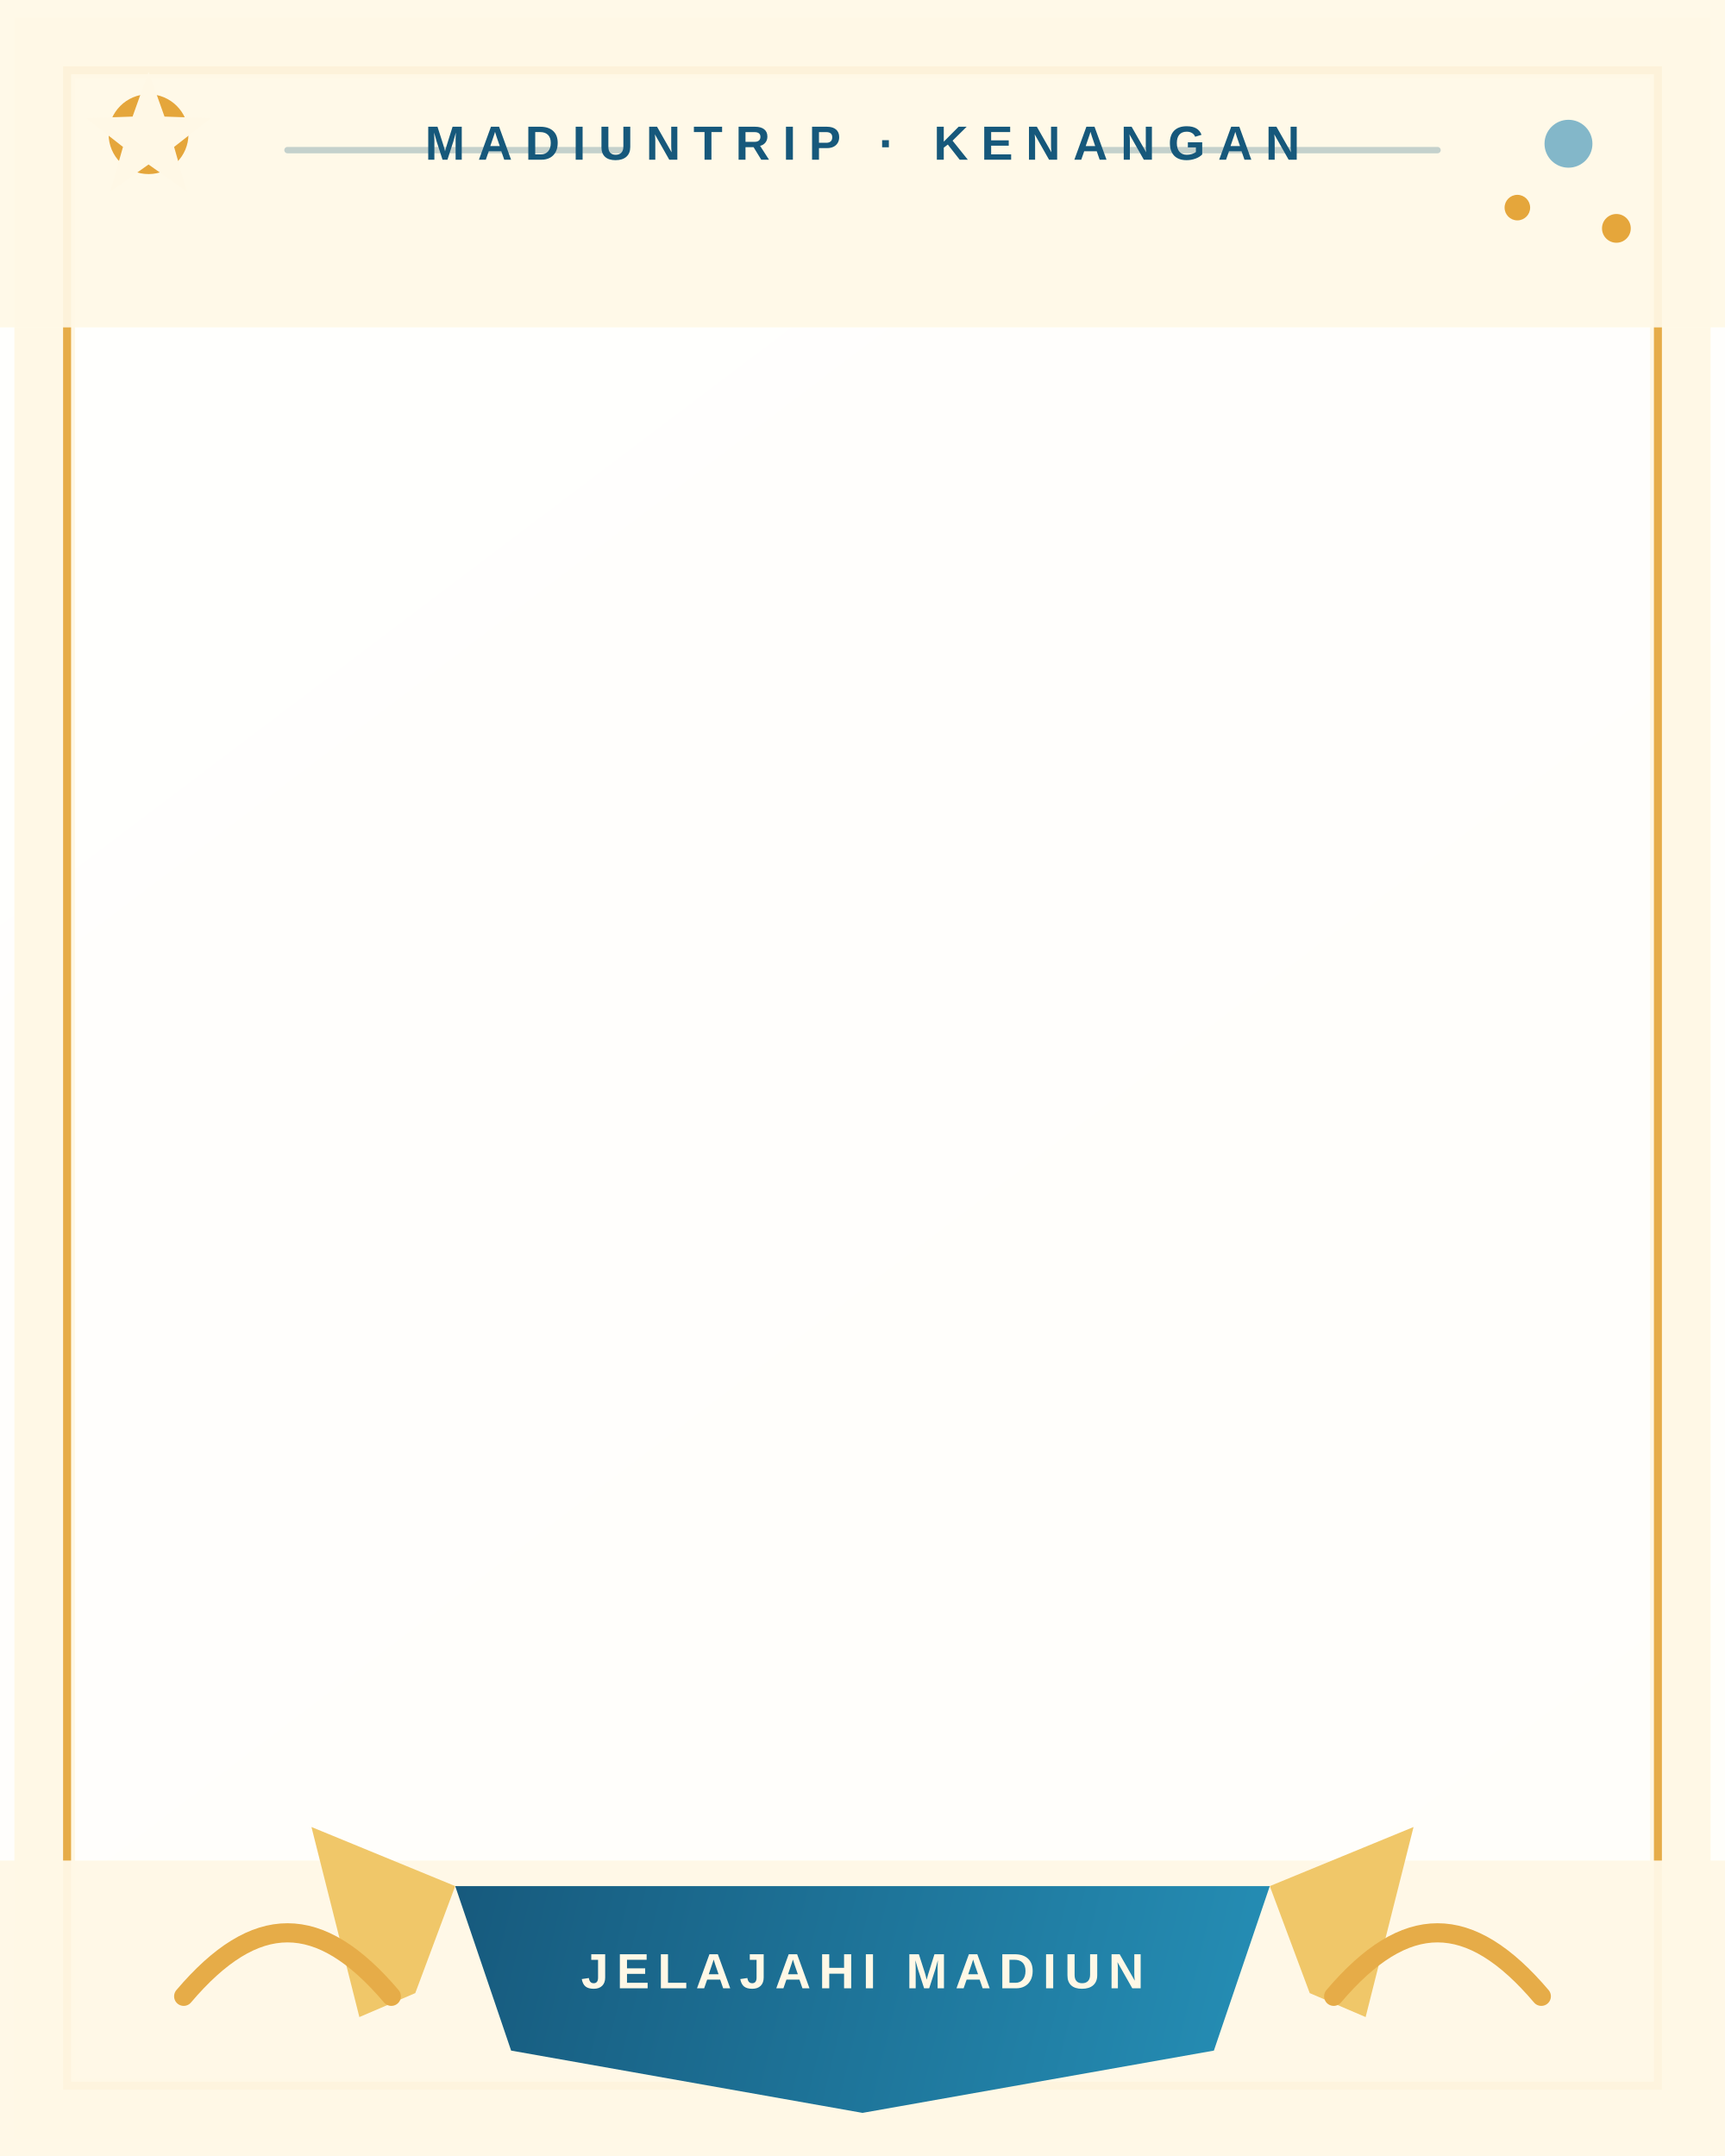
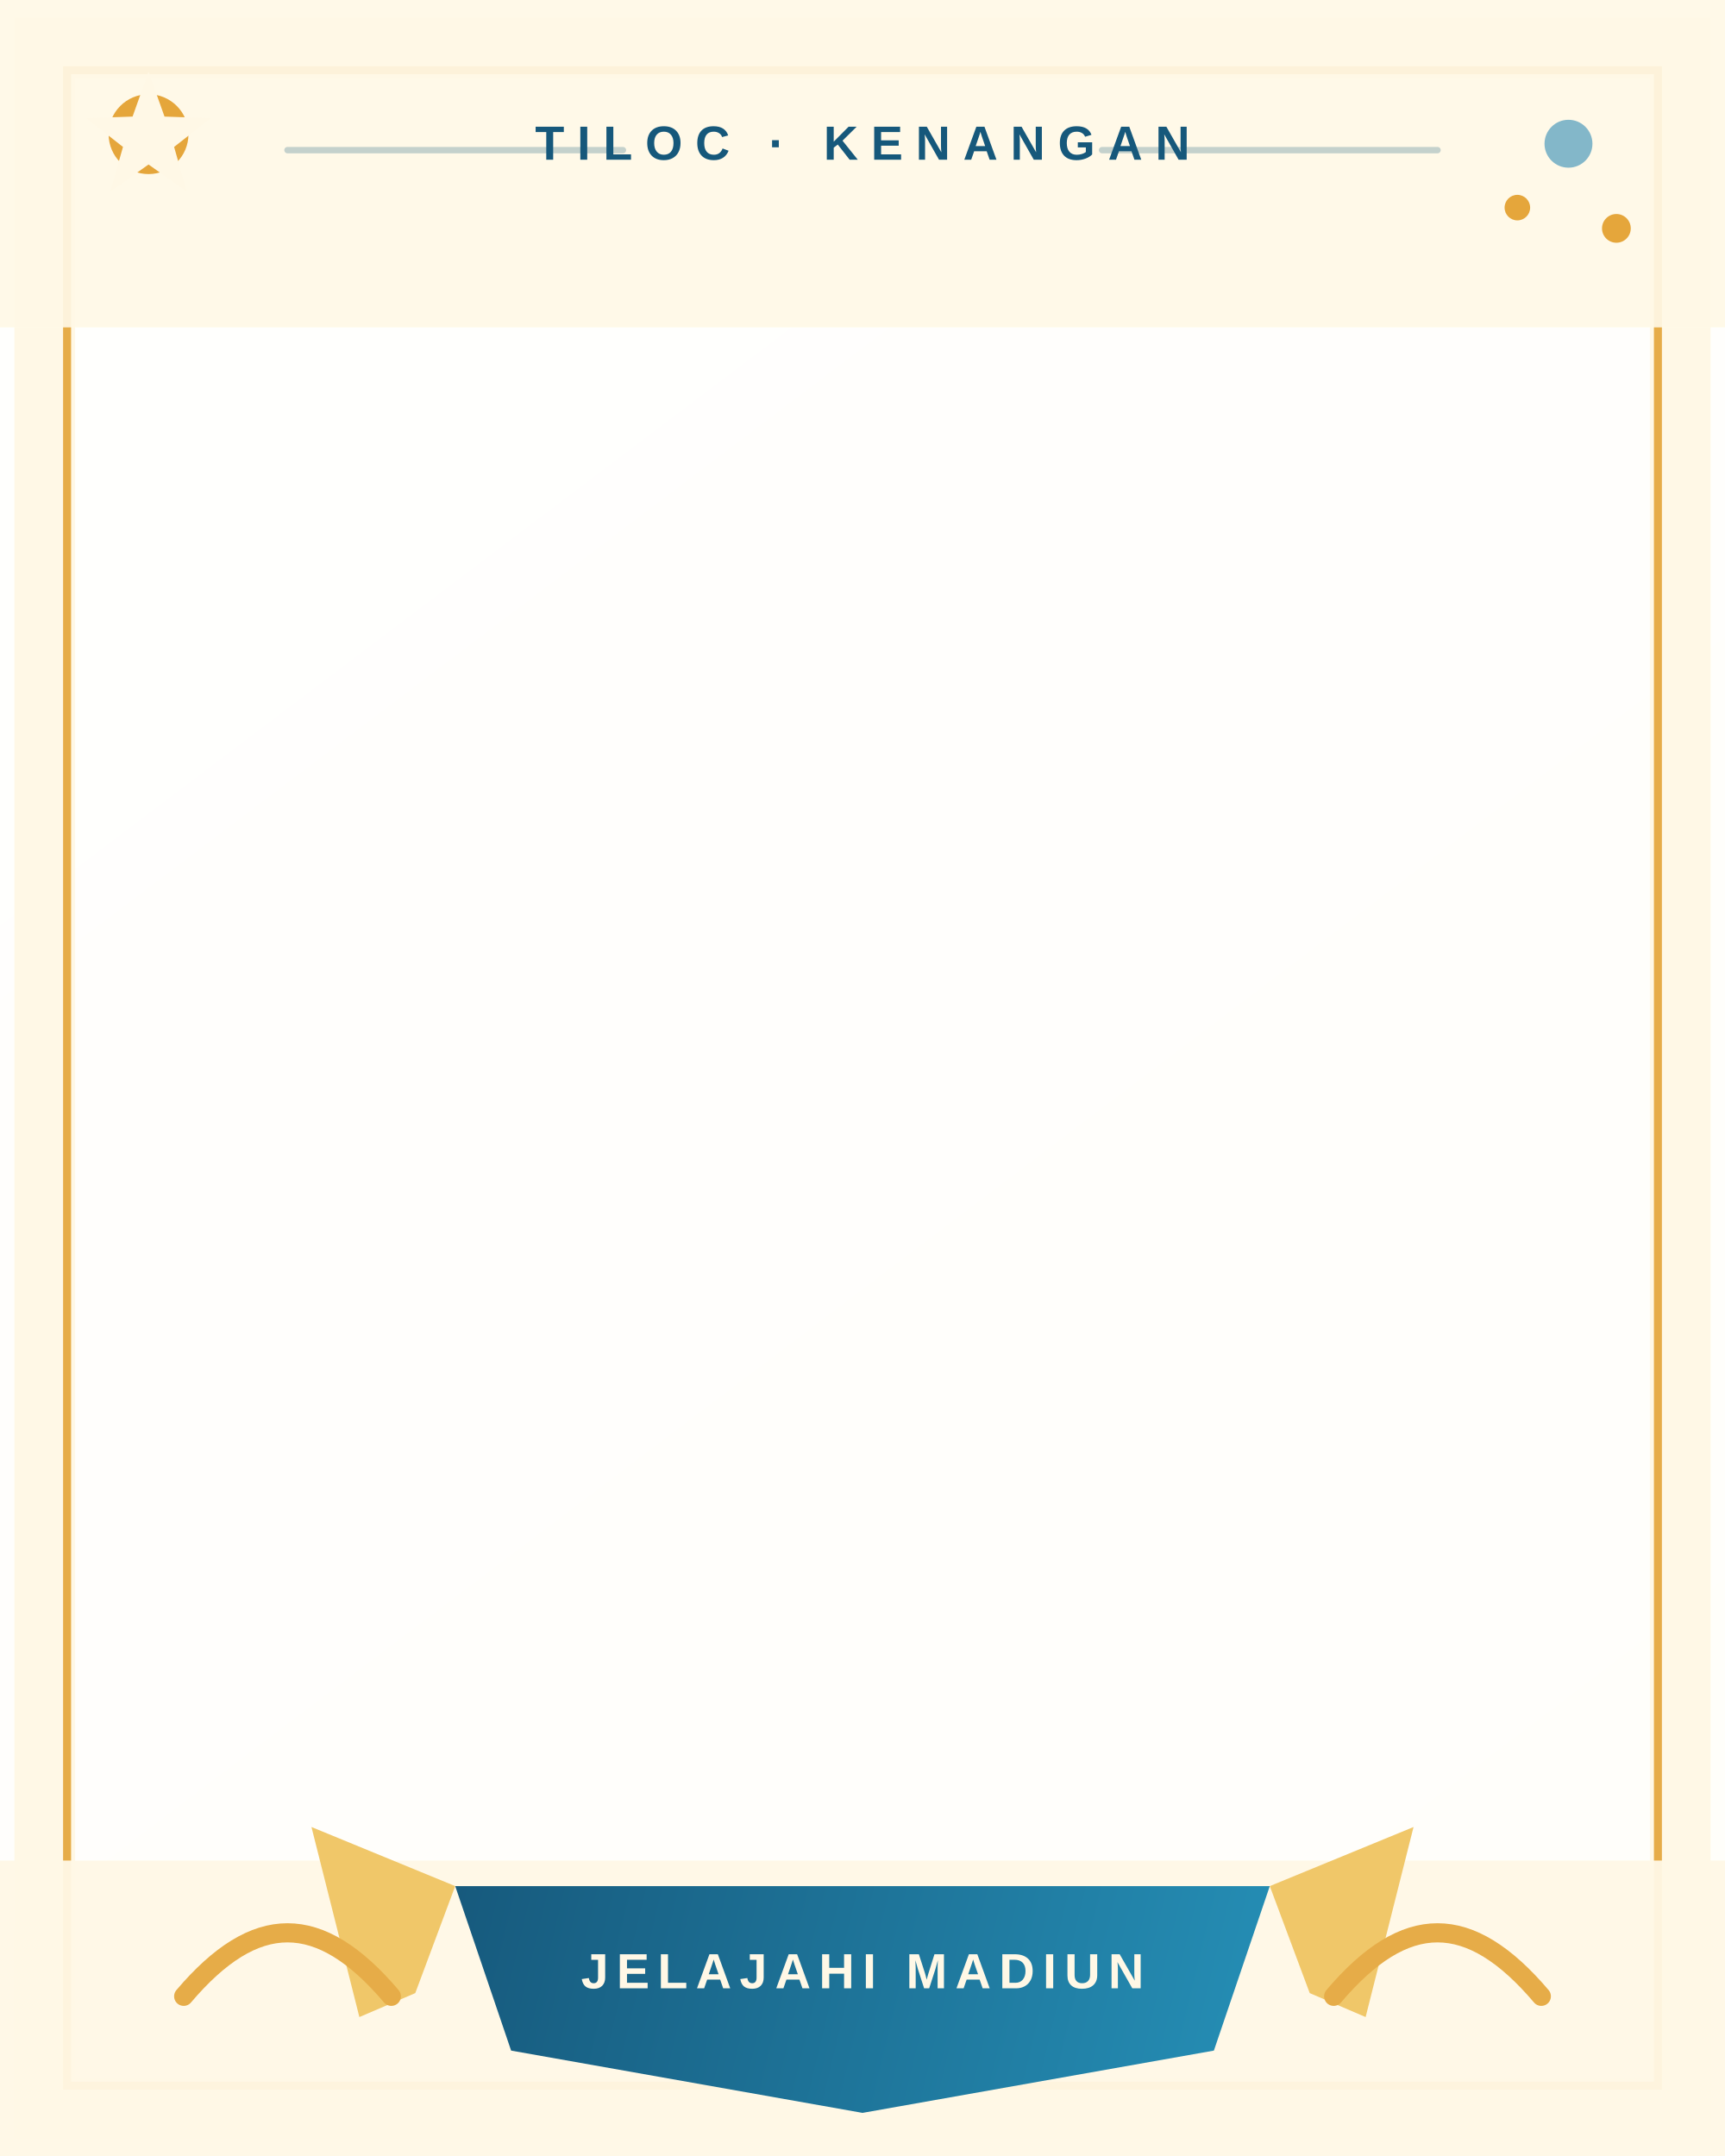
<svg xmlns="http://www.w3.org/2000/svg" viewBox="0 0 1080 1350" fill="none">
  <defs>
    <linearGradient id="frame" x1="60" y1="50" x2="990" y2="1280" gradientUnits="userSpaceOnUse">
      <stop stop-color="#fff8e6" />
      <stop offset="1" stop-color="#f7e7bd" />
    </linearGradient>
    <linearGradient id="ribbon" x1="270" y1="1170" x2="790" y2="1295" gradientUnits="userSpaceOnUse">
      <stop stop-color="#16587b" />
      <stop offset="1" stop-color="#258eb5" />
    </linearGradient>
  </defs>
  <path d="M0 0h1080v1350H0z" fill="url(#frame)" fill-opacity=".08" />
  <path d="M28 30h1024v1290H28z" stroke="#fff8e6" stroke-width="38" />
  <path d="M42 44h996v1262H42z" stroke="#e6ac48" stroke-width="5" />
  <path d="M0 0h1080v205H0z" fill="#fff8e6" fill-opacity=".92" />
  <path d="M0 1165h1080v185H0z" fill="#fff8e6" fill-opacity=".95" />
  <circle cx="93" cy="84" r="25" fill="#e5a63b" />
  <path d="m93 45 10 28 29 1-23 18 8 28-24-17-24 17 8-28-23-18 29-1 10-28Z" fill="#fff8e6" />
  <circle cx="982" cy="90" r="15" fill="#83b7c9" />
  <circle cx="950" cy="130" r="8" fill="#e5a63b" />
  <circle cx="1012" cy="143" r="9" fill="#e5a63b" />
  <path d="M285 1181h510l-35 103-220 39-220-39-35-103Z" fill="url(#ribbon)" />
  <path d="M285 1181 195 1144l30 119 35-15 25-67Zm510 0 90-37-30 119-35-15-25-67Z" fill="#f0c769" />
  <path d="M115 1250c45-53 85-53 130 0m590 0c45-53 85-53 130 0" stroke="#e6ac48" stroke-width="12" stroke-linecap="round" />
  <path d="M180 94h210M690 94h210" stroke="#16587b" stroke-opacity=".25" stroke-width="4" stroke-linecap="round" />
-   <text x="540" y="100" text-anchor="middle" fill="#16587b" font-family="Arial,sans-serif" font-size="30" font-weight="700" letter-spacing="8">MADIUNTRIP · KENANGAN</text>
+   <text x="540" y="100" text-anchor="middle" fill="#16587b" font-family="Arial,sans-serif" font-size="30" font-weight="700" letter-spacing="8">TILOC · KENANGAN</text>
  <text x="540" y="1245" text-anchor="middle" fill="#fff8e6" font-family="Arial,sans-serif" font-size="31" font-weight="800" letter-spacing="5">JELAJAHI MADIUN</text>
</svg>
